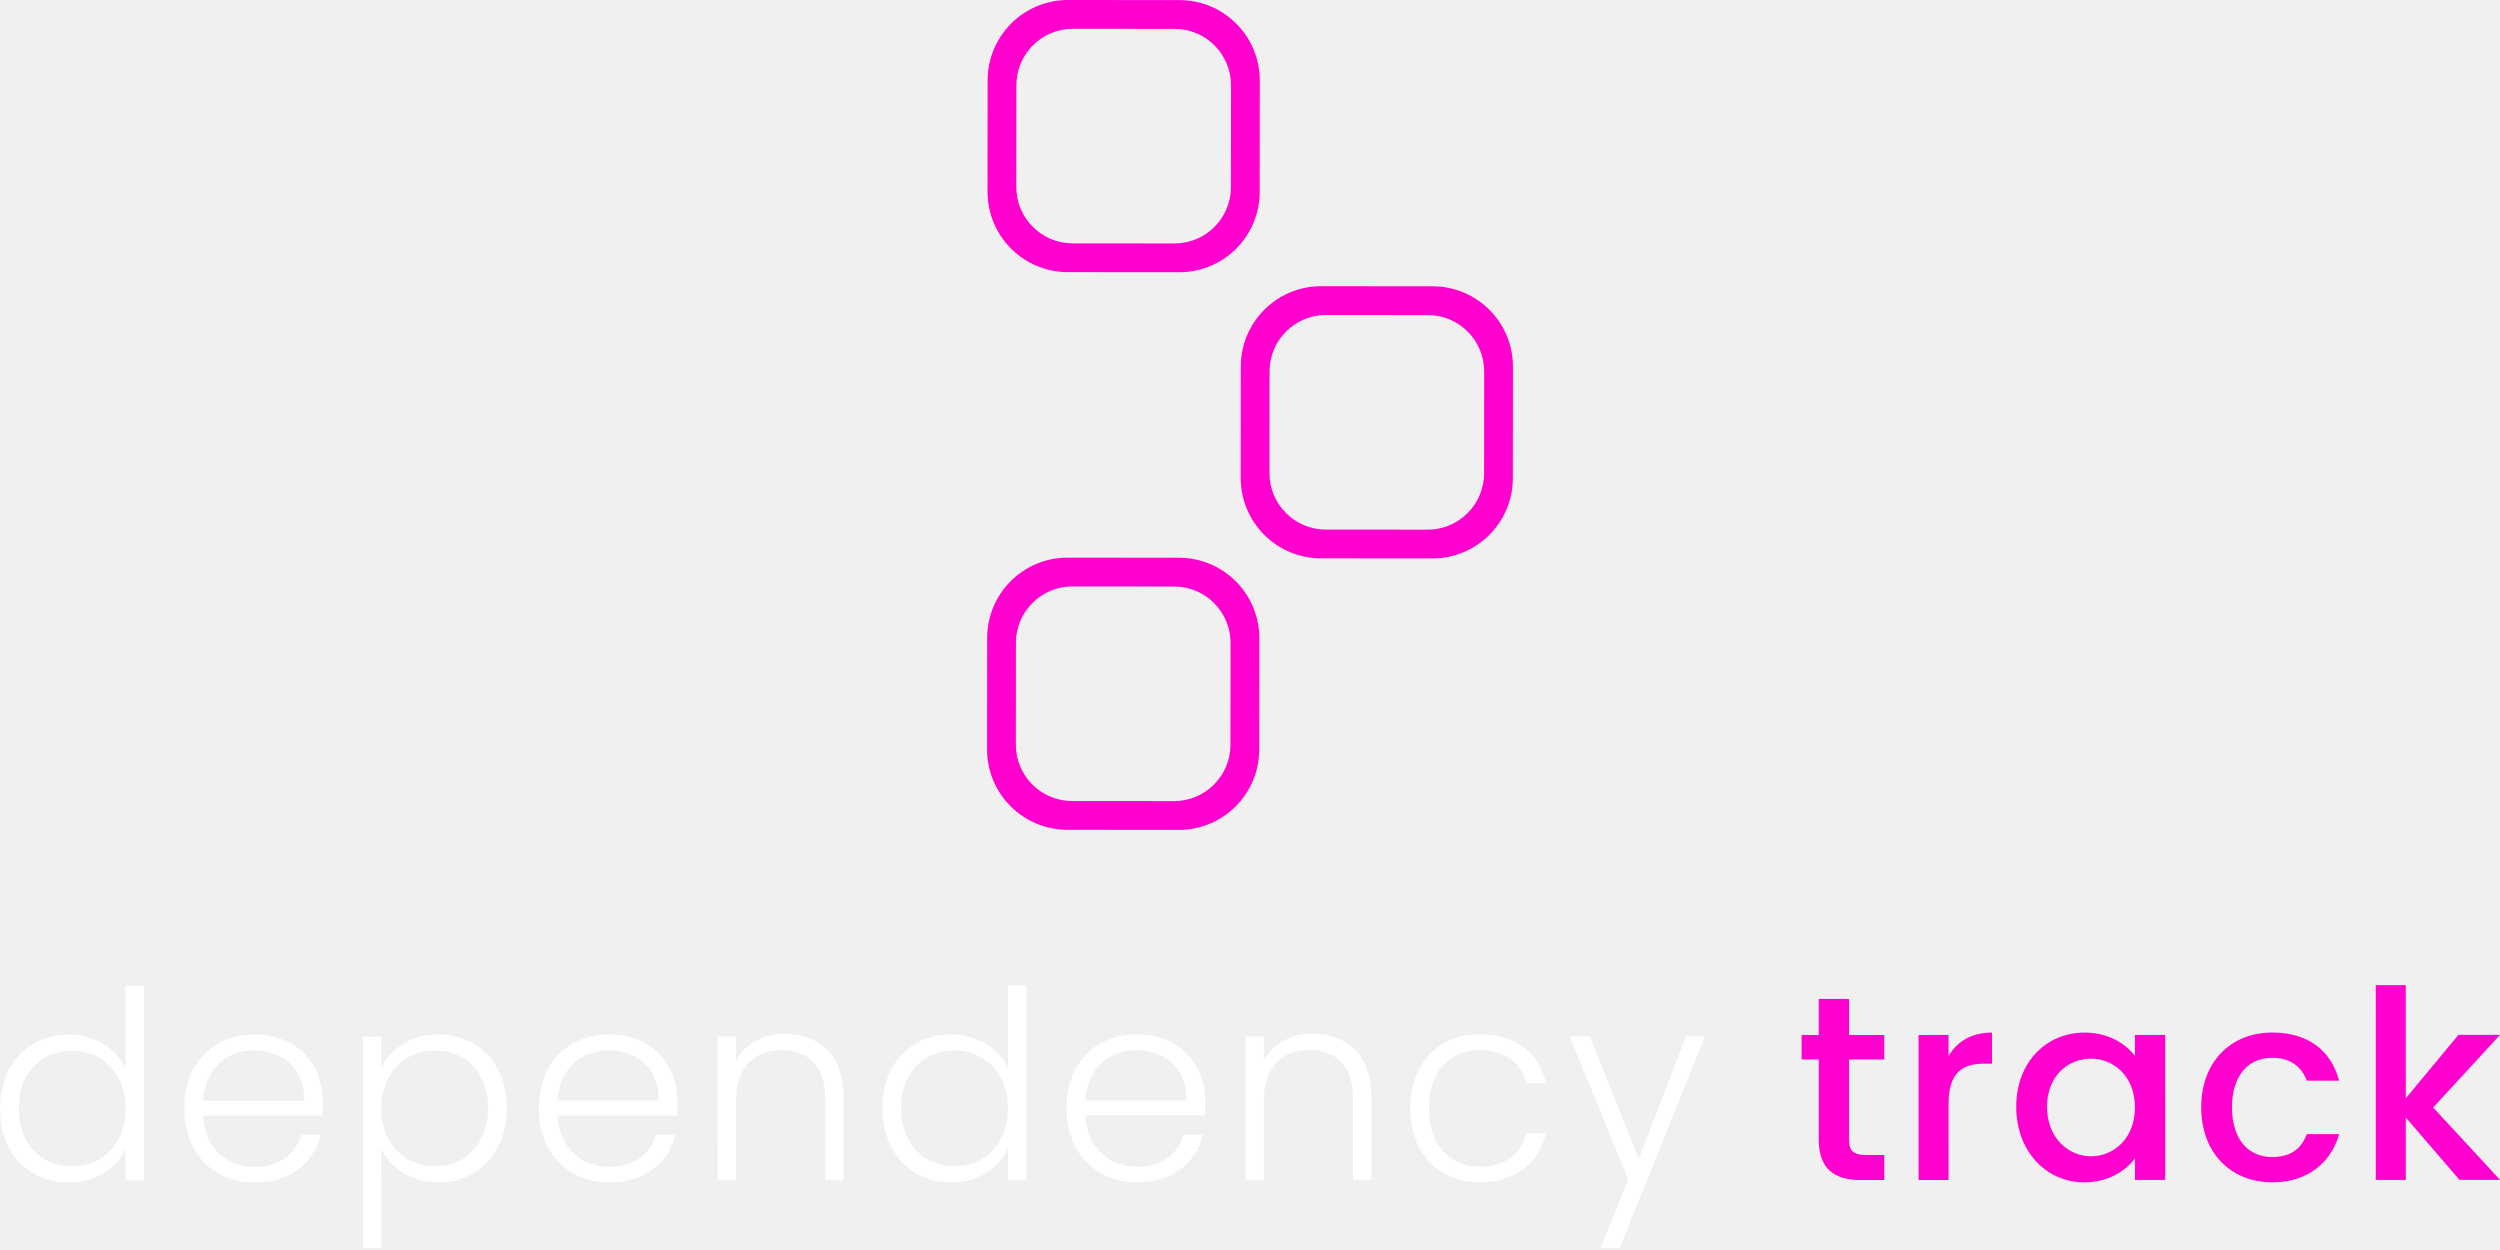
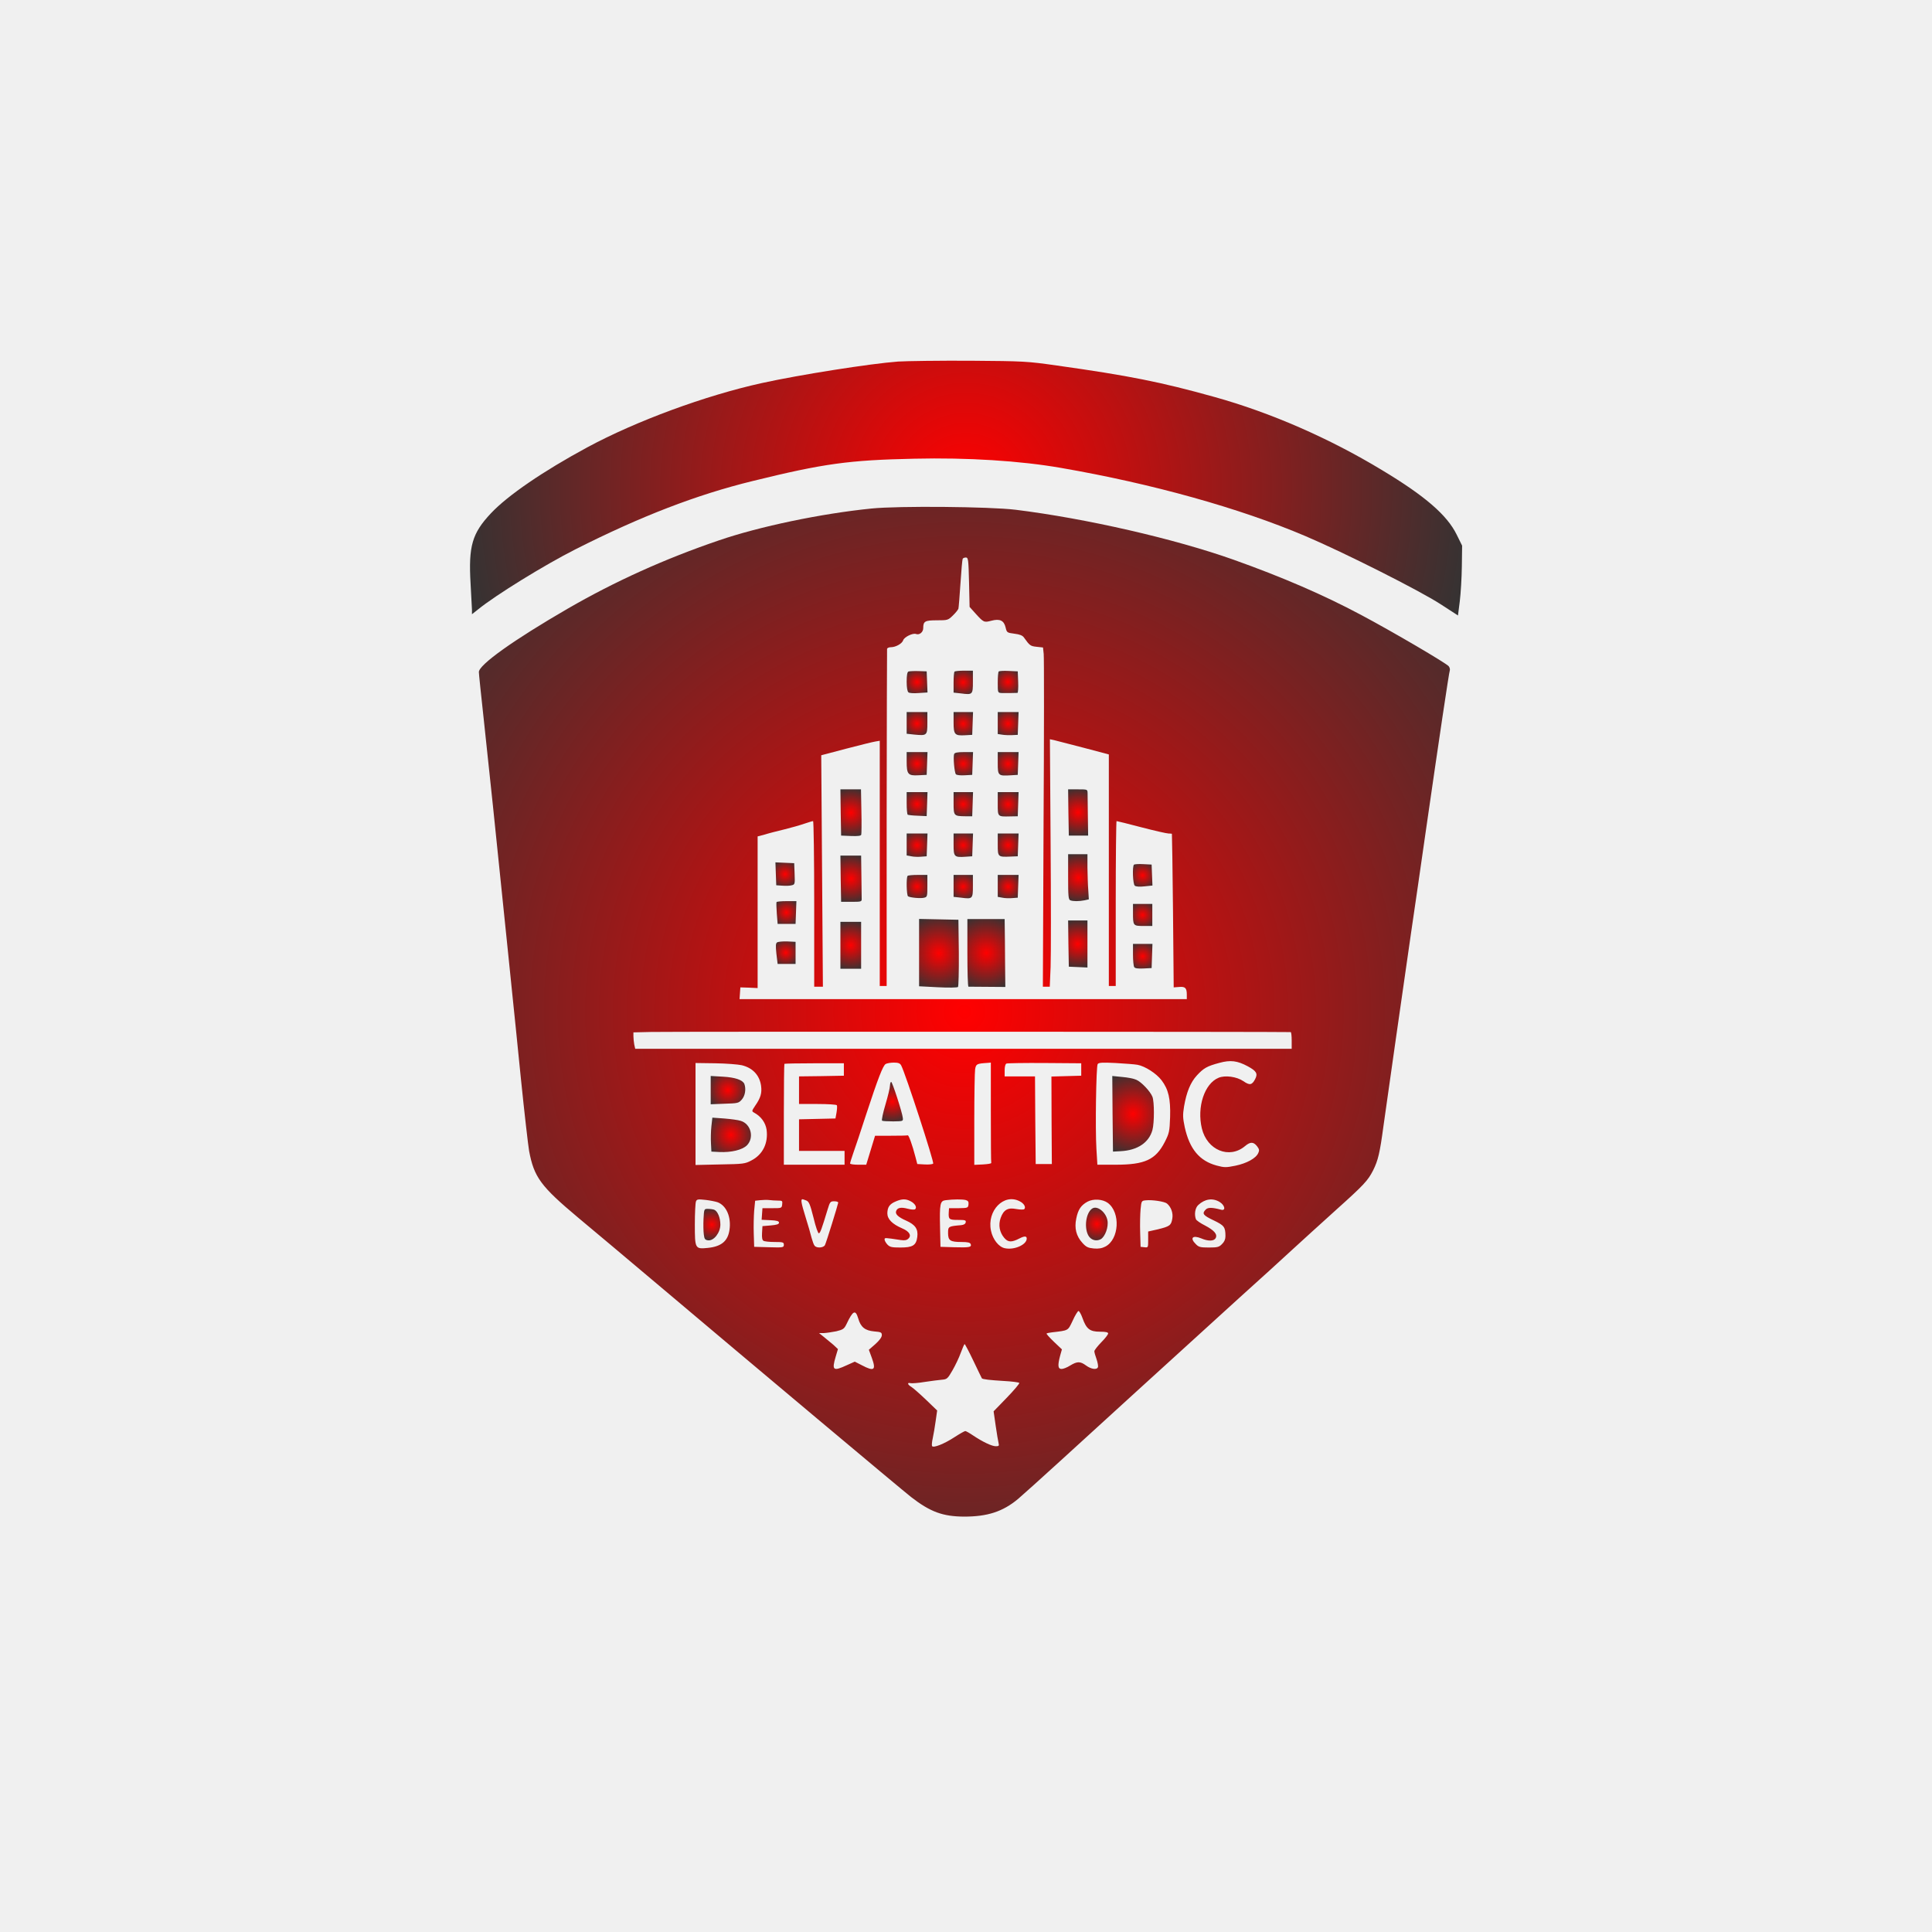
- <svg xmlns="http://www.w3.org/2000/svg" width="100%" height="100%" viewBox="0 0 2800 1399" version="1.1" xml:space="preserve" style="fill-rule:evenodd;clip-rule:evenodd;stroke-linejoin:round;stroke-miterlimit:2;">
-   <g transform="matrix(1.54879,0.0013088,-0.0013088,1.54879,-766.862,-1085.77)">
-     <g transform="matrix(9.57427,0,0,9.57427,1385.97,761.504)">
-       <path d="M0,7.701C0,10.047 -1.909,11.955 -4.254,11.955L-11.955,11.955C-14.3,11.955 -16.209,10.047 -16.209,7.701L-16.209,0.001C-16.209,-2.345 -14.3,-4.253 -11.955,-4.253L-4.254,-4.253C-1.909,-4.253 0,-2.345 0,0.001L0,7.701ZM-3.895,-6.427L-12.314,-6.427C-15.665,-6.427 -18.382,-3.71 -18.382,-0.359L-18.382,8.061C-18.382,11.412 -15.665,14.128 -12.314,14.128L-3.895,14.128C-0.543,14.128 2.173,11.412 2.173,8.061L2.173,-0.359C2.173,-3.71 -0.543,-6.427 -3.895,-6.427" style="fill:rgb(255,0,207);fill-rule:nonzero;" />
-     </g>
-     <g transform="matrix(9.57427,0,0,9.57427,1569.22,968.311)">
-       <path d="M0,7.701C0,10.047 -1.909,11.955 -4.254,11.955L-11.955,11.955C-14.3,11.955 -16.209,10.047 -16.209,7.701L-16.209,0.001C-16.209,-2.345 -14.3,-4.253 -11.955,-4.253L-4.254,-4.253C-1.909,-4.253 0,-2.345 0,0.001L0,7.701ZM-3.895,-6.427L-12.314,-6.427C-15.665,-6.427 -18.382,-3.71 -18.382,-0.359L-18.382,8.061C-18.382,11.412 -15.665,14.128 -12.314,14.128L-3.895,14.128C-0.543,14.128 2.173,11.412 2.173,8.061L2.173,-0.359C2.173,-3.71 -0.543,-6.427 -3.895,-6.427" style="fill:rgb(255,0,207);fill-rule:nonzero;" />
-     </g>
-     <g transform="matrix(9.57427,0,0,9.57427,1385.97,1164.77)">
-       <path d="M0,7.701C0,10.047 -1.909,11.955 -4.254,11.955L-11.955,11.955C-14.3,11.955 -16.209,10.047 -16.209,7.701L-16.209,0.001C-16.209,-2.345 -14.3,-4.253 -11.955,-4.253L-4.254,-4.253C-1.909,-4.253 0,-2.345 0,0.001L0,7.701ZM-3.895,-6.427L-12.314,-6.427C-15.665,-6.427 -18.382,-3.71 -18.382,-0.359L-18.382,8.061C-18.382,11.412 -15.665,14.128 -12.314,14.128L-3.895,14.128C-0.543,14.128 2.173,11.412 2.173,8.061L2.173,-0.359C2.173,-3.71 -0.543,-6.427 -3.895,-6.427" style="fill:rgb(255,0,207);fill-rule:nonzero;" />
-     </g>
-   </g>
-   <g transform="matrix(11.549,-0.00249688,0.00249688,11.549,-9681.98,-4276.61)">
-     <g transform="matrix(25.5281,0,0,25.5281,837.016,484.958)">
-       <path d="M0.048,-0.274C0.048,-0.103 0.159,0.008 0.309,0.008C0.417,0.008 0.493,-0.05 0.525,-0.122L0.525,-0L0.595,-0L0.595,-0.74L0.525,-0.74L0.525,-0.428C0.49,-0.5 0.408,-0.554 0.31,-0.554C0.159,-0.554 0.048,-0.445 0.048,-0.274ZM0.525,-0.273C0.525,-0.137 0.434,-0.053 0.322,-0.053C0.207,-0.053 0.119,-0.136 0.119,-0.274C0.119,-0.413 0.207,-0.493 0.322,-0.493C0.434,-0.493 0.525,-0.409 0.525,-0.273Z" style="fill:white;fill-rule:nonzero;" />
-     </g>
-     <g transform="matrix(25.5281,0,0,25.5281,854.885,484.958)">
-       <path d="M0.313,-0.494C0.414,-0.494 0.506,-0.43 0.503,-0.303L0.119,-0.303C0.127,-0.43 0.214,-0.494 0.313,-0.494ZM0.566,-0.173L0.492,-0.173C0.472,-0.1 0.409,-0.051 0.316,-0.051C0.214,-0.051 0.125,-0.118 0.119,-0.246L0.572,-0.246C0.574,-0.265 0.574,-0.279 0.574,-0.301C0.574,-0.44 0.476,-0.554 0.316,-0.554C0.159,-0.554 0.048,-0.447 0.048,-0.273C0.048,-0.1 0.161,0.008 0.316,0.008C0.453,0.008 0.541,-0.07 0.566,-0.173Z" style="fill:white;fill-rule:nonzero;" />
-     </g>
-     <g transform="matrix(25.5281,0,0,25.5281,871.402,484.958)">
-       <path d="M0.149,-0.426L0.149,-0.546L0.08,-0.546L0.08,0.258L0.149,0.258L0.149,-0.12C0.181,-0.052 0.257,0.008 0.366,0.008C0.515,0.008 0.626,-0.103 0.626,-0.274C0.626,-0.445 0.515,-0.554 0.366,-0.554C0.257,-0.554 0.181,-0.495 0.149,-0.426ZM0.555,-0.274C0.555,-0.136 0.467,-0.053 0.352,-0.053C0.241,-0.053 0.149,-0.137 0.149,-0.273C0.149,-0.409 0.241,-0.493 0.352,-0.493C0.467,-0.493 0.555,-0.413 0.555,-0.274Z" style="fill:white;fill-rule:nonzero;" />
-     </g>
-     <g transform="matrix(25.5281,0,0,25.5281,889.272,484.958)">
-       <path d="M0.313,-0.494C0.414,-0.494 0.506,-0.43 0.503,-0.303L0.119,-0.303C0.127,-0.43 0.214,-0.494 0.313,-0.494ZM0.566,-0.173L0.492,-0.173C0.472,-0.1 0.409,-0.051 0.316,-0.051C0.214,-0.051 0.125,-0.118 0.119,-0.246L0.572,-0.246C0.574,-0.265 0.574,-0.279 0.574,-0.301C0.574,-0.44 0.476,-0.554 0.316,-0.554C0.159,-0.554 0.048,-0.447 0.048,-0.273C0.048,-0.1 0.161,0.008 0.316,0.008C0.453,0.008 0.541,-0.07 0.566,-0.173Z" style="fill:white;fill-rule:nonzero;" />
-     </g>
-     <g transform="matrix(25.5281,0,0,25.5281,905.788,484.958)">
-       <path d="M0.489,-0L0.558,-0L0.558,-0.32C0.558,-0.48 0.46,-0.556 0.336,-0.556C0.255,-0.556 0.185,-0.521 0.15,-0.453L0.15,-0.546L0.08,-0.546L0.08,-0L0.15,-0L0.15,-0.298C0.15,-0.431 0.221,-0.495 0.323,-0.495C0.423,-0.495 0.489,-0.433 0.489,-0.312L0.489,-0Z" style="fill:white;fill-rule:nonzero;" />
-     </g>
-     <g transform="matrix(25.5281,0,0,25.5281,922.586,484.958)">
-       <path d="M0.048,-0.274C0.048,-0.103 0.159,0.008 0.309,0.008C0.417,0.008 0.493,-0.05 0.525,-0.122L0.525,-0L0.595,-0L0.595,-0.74L0.525,-0.74L0.525,-0.428C0.49,-0.5 0.408,-0.554 0.31,-0.554C0.159,-0.554 0.048,-0.445 0.048,-0.274ZM0.525,-0.273C0.525,-0.137 0.434,-0.053 0.322,-0.053C0.207,-0.053 0.119,-0.136 0.119,-0.274C0.119,-0.413 0.207,-0.493 0.322,-0.493C0.434,-0.493 0.525,-0.409 0.525,-0.273Z" style="fill:white;fill-rule:nonzero;" />
-     </g>
-     <g transform="matrix(25.5281,0,0,25.5281,940.455,484.958)">
-       <path d="M0.313,-0.494C0.414,-0.494 0.506,-0.43 0.503,-0.303L0.119,-0.303C0.127,-0.43 0.214,-0.494 0.313,-0.494ZM0.566,-0.173L0.492,-0.173C0.472,-0.1 0.409,-0.051 0.316,-0.051C0.214,-0.051 0.125,-0.118 0.119,-0.246L0.572,-0.246C0.574,-0.265 0.574,-0.279 0.574,-0.301C0.574,-0.44 0.476,-0.554 0.316,-0.554C0.159,-0.554 0.048,-0.447 0.048,-0.273C0.048,-0.1 0.161,0.008 0.316,0.008C0.453,0.008 0.541,-0.07 0.566,-0.173Z" style="fill:white;fill-rule:nonzero;" />
-     </g>
-     <g transform="matrix(25.5281,0,0,25.5281,956.972,484.958)">
-       <path d="M0.489,-0L0.558,-0L0.558,-0.32C0.558,-0.48 0.46,-0.556 0.336,-0.556C0.255,-0.556 0.185,-0.521 0.15,-0.453L0.15,-0.546L0.08,-0.546L0.08,-0L0.15,-0L0.15,-0.298C0.15,-0.431 0.221,-0.495 0.323,-0.495C0.423,-0.495 0.489,-0.433 0.489,-0.312L0.489,-0Z" style="fill:white;fill-rule:nonzero;" />
-     </g>
-     <g transform="matrix(25.5281,0,0,25.5281,973.77,484.958)">
-       <path d="M0.048,-0.273C0.048,-0.1 0.159,0.008 0.313,0.008C0.45,0.008 0.539,-0.069 0.564,-0.178L0.489,-0.178C0.47,-0.098 0.405,-0.051 0.313,-0.051C0.206,-0.051 0.119,-0.125 0.119,-0.273C0.119,-0.421 0.206,-0.494 0.313,-0.494C0.405,-0.494 0.471,-0.446 0.489,-0.368L0.564,-0.368C0.539,-0.481 0.45,-0.554 0.313,-0.554C0.159,-0.554 0.048,-0.446 0.048,-0.273Z" style="fill:white;fill-rule:nonzero;" />
-     </g>
-     <g transform="matrix(25.5281,0,0,25.5281,990.057,484.958)">
-       <path d="M0.278,-0.08L0.092,-0.546L0.015,-0.546L0.239,-0.003L0.133,0.257L0.206,0.257L0.53,-0.546L0.458,-0.546L0.278,-0.08Z" style="fill:white;fill-rule:nonzero;" />
-     </g>
-     <g transform="matrix(25.5281,0,0,25.5281,1012.24,484.958)">
-       <path d="M0.093,-0.153C0.093,-0.041 0.154,-0 0.252,-0L0.342,-0L0.342,-0.095L0.272,-0.095C0.224,-0.095 0.208,-0.112 0.208,-0.153L0.208,-0.458L0.342,-0.458L0.342,-0.551L0.208,-0.551L0.208,-0.688L0.093,-0.688L0.093,-0.551L0.028,-0.551L0.028,-0.458L0.093,-0.458L0.093,-0.153Z" style="fill:rgb(255,0,207);fill-rule:nonzero;" />
-     </g>
-     <g transform="matrix(25.5281,0,0,25.5281,1022.38,484.958)">
-       <path d="M0.189,-0.29C0.189,-0.407 0.241,-0.442 0.325,-0.442L0.354,-0.442L0.354,-0.56C0.276,-0.56 0.221,-0.526 0.189,-0.471L0.189,-0.551L0.075,-0.551L0.075,-0L0.189,-0L0.189,-0.29Z" style="fill:rgb(255,0,207);fill-rule:nonzero;" />
-     </g>
-     <g transform="matrix(25.5281,0,0,25.5281,1032.82,484.958)">
-       <path d="M0.037,-0.278C0.037,-0.108 0.152,0.009 0.295,0.009C0.387,0.009 0.453,-0.035 0.488,-0.082L0.488,-0L0.603,-0L0.603,-0.551L0.488,-0.551L0.488,-0.471C0.454,-0.516 0.39,-0.56 0.297,-0.56C0.152,-0.56 0.037,-0.448 0.037,-0.278ZM0.488,-0.276C0.488,-0.157 0.407,-0.09 0.321,-0.09C0.236,-0.09 0.154,-0.159 0.154,-0.278C0.154,-0.397 0.236,-0.461 0.321,-0.461C0.407,-0.461 0.488,-0.394 0.488,-0.276Z" style="fill:rgb(255,0,207);fill-rule:nonzero;" />
-     </g>
-     <g transform="matrix(25.5281,0,0,25.5281,1050.76,484.958)">
-       <path d="M0.037,-0.276C0.037,-0.103 0.149,0.009 0.307,0.009C0.442,0.009 0.53,-0.066 0.561,-0.174L0.438,-0.174C0.417,-0.117 0.375,-0.087 0.307,-0.087C0.215,-0.087 0.154,-0.155 0.154,-0.276C0.154,-0.396 0.215,-0.464 0.307,-0.464C0.375,-0.464 0.419,-0.43 0.438,-0.377L0.561,-0.377C0.53,-0.493 0.442,-0.56 0.307,-0.56C0.149,-0.56 0.037,-0.448 0.037,-0.276Z" style="fill:rgb(255,0,207);fill-rule:nonzero;" />
-     </g>
-     <g transform="matrix(25.5281,0,0,25.5281,1066.72,484.958)">
-       <path d="M0.075,-0L0.189,-0L0.189,-0.237L0.393,-0L0.547,-0L0.293,-0.275L0.547,-0.551L0.389,-0.551L0.189,-0.31L0.189,-0.74L0.075,-0.74L0.075,-0Z" style="fill:rgb(255,0,207);fill-rule:nonzero;" />
+ <svg xmlns="http://www.w3.org/2000/svg" xmlns:xlink="http://www.w3.org/1999/xlink" version="1.1" viewBox="0 0 1e3 1e3" width="1000" height="1000">
+   <defs>
+     <radialGradient cx="0" cy="0" r="1" id="Gradient" gradientUnits="userSpaceOnUse">
+       <stop offset="0" stop-color="red" />
+       <stop offset="1" stop-color="#333" />
+     </radialGradient>
+     <radialGradient id="Obj_Gradient" xlink:href="#Gradient" gradientTransform="translate(500.0347 252.6315) scale(265.0867)" />
+     <radialGradient id="Obj_Gradient_2" xlink:href="#Gradient" gradientTransform="translate(499.1676 523.6718) scale(362.5575)" />
+     <radialGradient id="Obj_Gradient_3" xlink:href="#Gradient" gradientTransform="translate(474.6814 353.0716) scale(7.874021)" />
+     <radialGradient id="Obj_Gradient_4" xlink:href="#Gradient" gradientTransform="translate(498.5744 353.1908) scale(7.850161)" />
+     <radialGradient id="Obj_Gradient_5" xlink:href="#Gradient" gradientTransform="translate(521.7401 352.9829) scale(7.831002)" />
+     <radialGradient id="Obj_Gradient_6" xlink:href="#Gradient" gradientTransform="translate(474.6457 374.5147) scale(8.004163)" />
+     <radialGradient id="Obj_Gradient_7" xlink:href="#Gradient" gradientTransform="translate(498.6101 374.5949) scale(7.854098)" />
+     <radialGradient id="Obj_Gradient_8" xlink:href="#Gradient" gradientTransform="translate(521.8246 374.5453) scale(8.050859)" />
+     <radialGradient id="Obj_Gradient_9" xlink:href="#Gradient" gradientTransform="translate(474.6814 395.3066) scale(8.085704)" />
+     <radialGradient id="Obj_Gradient_10" xlink:href="#Gradient" gradientTransform="translate(498.6497 395.3041) scale(7.824749)" />
+     <radialGradient id="Obj_Gradient_11" xlink:href="#Gradient" gradientTransform="translate(521.8246 395.3501) scale(8.118195)" />
+     <radialGradient id="Obj_Gradient_12" xlink:href="#Gradient" gradientTransform="translate(440.4701 420.6605) scale(13.27126)" />
+     <radialGradient id="Obj_Gradient_13" xlink:href="#Gradient" gradientTransform="translate(558.0391 420.5322) scale(13.03702)" />
+     <radialGradient id="Obj_Gradient_14" xlink:href="#Gradient" gradientTransform="translate(474.6814 416.2108) scale(8.228066)" />
+     <radialGradient id="Obj_Gradient_15" xlink:href="#Gradient" gradientTransform="translate(498.6101 416.2465) scale(8.026312)" />
+     <radialGradient id="Obj_Gradient_16" xlink:href="#Gradient" gradientTransform="translate(521.8244 416.3026) scale(8.297726)" />
+     <radialGradient id="Obj_Gradient_17" xlink:href="#Gradient" gradientTransform="translate(474.6814 437.4609) scale(8.094044)" />
+     <radialGradient id="Obj_Gradient_18" xlink:href="#Gradient" gradientTransform="translate(498.6101 437.4904) scale(7.883242)" />
+     <radialGradient id="Obj_Gradient_19" xlink:href="#Gradient" gradientTransform="translate(521.8246 437.4347) scale(8.074525)" />
+     <radialGradient id="Obj_Gradient_20" xlink:href="#Gradient" gradientTransform="translate(558.2176 454.2824) scale(13.27215)" />
+     <radialGradient id="Obj_Gradient_21" xlink:href="#Gradient" gradientTransform="translate(440.5068 454.8182) scale(13.16972)" />
+     <radialGradient id="Obj_Gradient_22" xlink:href="#Gradient" gradientTransform="translate(406.3674 452.4253) scale(7.870303)" />
+     <radialGradient id="Obj_Gradient_23" xlink:href="#Gradient" gradientTransform="translate(591.4487 453.0772) scale(7.732047)" />
+     <radialGradient id="Obj_Gradient_24" xlink:href="#Gradient" gradientTransform="translate(474.6492 458.8478) scale(8.036711)" />
+     <radialGradient id="Obj_Gradient_25" xlink:href="#Gradient" gradientTransform="translate(498.5744 458.9057) scale(7.850161)" />
+     <radialGradient id="Obj_Gradient_26" xlink:href="#Gradient" gradientTransform="translate(521.8246 458.8896) scale(8.094044)" />
+     <radialGradient id="Obj_Gradient_27" xlink:href="#Gradient" gradientTransform="translate(407.0367 472.3183) scale(7.845961)" />
+     <radialGradient id="Obj_Gradient_28" xlink:href="#Gradient" gradientTransform="translate(591.4321 473.5683) scale(7.593007)" />
+     <radialGradient id="Obj_Gradient_29" xlink:href="#Gradient" gradientTransform="translate(486.0098 493.4065) scale(20.53289)" />
+     <radialGradient id="Obj_Gradient_30" xlink:href="#Gradient" gradientTransform="translate(510.5388 493.2827) scale(20.13009)" />
+     <radialGradient id="Obj_Gradient_31" xlink:href="#Gradient" gradientTransform="translate(557.8605 488.6041) scale(13.16509)" />
+     <radialGradient id="Obj_Gradient_32" xlink:href="#Gradient" gradientTransform="translate(440.3598 489.2826) scale(13.27215)" />
+     <radialGradient id="Obj_Gradient_33" xlink:href="#Gradient" gradientTransform="translate(406.6913 493.0973) scale(7.742586)" />
+     <radialGradient id="Obj_Gradient_34" xlink:href="#Gradient" gradientTransform="translate(591.4678 494.9467) scale(8.126613)" />
+     <radialGradient id="Obj_Gradient_35" xlink:href="#Gradient" gradientTransform="translate(376.8039 564.2474) scale(11.55889)" />
+     <radialGradient id="Obj_Gradient_36" xlink:href="#Gradient" gradientTransform="translate(378.3135 587.4092) scale(13.68283)" />
+     <radialGradient id="Obj_Gradient_37" xlink:href="#Gradient" gradientTransform="translate(461.919 570.2117) scale(11.5685)" />
+     <radialGradient id="Obj_Gradient_38" xlink:href="#Gradient" gradientTransform="translate(586.4857 576.4975) scale(22.33816)" />
+     <radialGradient id="Obj_Gradient_39" xlink:href="#Gradient" gradientTransform="translate(368.4651 633.8652) scale(9.262)" />
+     <radialGradient id="Obj_Gradient_40" xlink:href="#Gradient" gradientTransform="translate(567.7231 633.5511) scale(10.1519)" />
+   </defs>
+   <g id="Canvas_1" fill-opacity="1" fill="none" stroke-opacity="1" stroke="none" stroke-dasharray="none">
+     <g id="Canvas_1_Layer_1">
+       <g id="Group_2">
+         <g id="Graphic_42">
+           <path d="M 464.86 187.138 C 450.503 188.209 414.145 193.924 394.288 198.281 C 365.145 204.71 329.359 217.852 303.93 231.567 C 281.216 243.853 262.787 256.424 254.073 265.71 C 244.359 276.067 242.43 282.639 243.573 302.139 C 243.93 308.21 244.216 314.282 244.287 315.567 L 244.287 317.924 L 247.359 315.496 C 256.573 307.996 281.859 292.424 297.788 284.353 C 332.002 267.067 360.645 256.067 389.502 248.995 C 426.36 239.924 439.431 238.138 473.217 237.424 C 500.717 236.781 528.075 238.495 549.289 242.21 C 596.361 250.353 641.647 262.996 675.718 277.496 C 695.718 285.996 734.862 305.71 745.719 312.782 L 754.647 318.567 L 755.576 311.282 C 756.076 307.21 756.576 299.067 756.647 293.21 L 756.79 282.424 L 754.005 276.781 C 749.005 266.567 737.576 256.71 715.361 243.353 C 688.004 226.781 657.504 213.495 628.432 205.424 C 600.789 197.709 584.218 194.424 547.146 189.209 C 531.503 186.995 530.289 186.924 502.146 186.709 C 486.217 186.638 469.431 186.852 464.86 187.138 Z" fill="url(#Obj_Gradient)" />
+         </g>
+         <g id="Graphic_41">
+           <path d="M 451.074 263.21 C 424.86 265.853 393.145 272.496 372.074 279.71 C 344.002 289.281 318.288 300.924 293.93 314.996 C 265.93 331.21 247.859 344.067 247.859 347.853 C 247.859 348.782 249.001 359.639 250.359 372.068 C 252.716 393.782 256.644 430.997 262.859 491.997 C 263.644 499.711 264.787 510.711 265.359 516.426 C 265.93 522.14 267.93 541.069 269.644 558.569 C 271.43 576.069 273.359 592.783 273.859 595.712 C 276.43 609.355 279.859 613.998 299.288 630.284 C 307.359 636.998 324.43 651.355 337.216 662.141 C 391.288 707.784 466.288 770.713 471.574 774.856 C 481.503 782.57 488.003 784.927 499.003 784.999 C 511.146 784.999 519.003 782.427 526.86 775.927 C 529.217 773.927 539.217 764.927 549.003 755.999 C 558.861 746.999 575.361 731.927 585.718 722.498 C 596.075 713.07 608.646 701.641 613.575 697.141 C 618.504 692.641 631.075 681.212 641.432 671.784 C 651.861 662.427 664.218 651.141 668.933 646.784 C 673.647 642.426 683.861 633.212 691.576 626.212 C 706.147 613.14 708.004 611.069 710.719 605.783 C 713.29 600.64 714.219 596.712 716.076 582.855 C 718.361 566.64 726.076 512.354 730.361 482.854 C 732.147 470.854 735.504 447.568 737.862 431.068 C 744.862 382.496 750.005 347.925 750.433 346.925 C 750.576 346.425 750.362 345.496 749.862 344.853 C 748.647 343.282 720.504 326.782 704.361 318.21 C 684.933 307.853 663.575 298.639 638.504 289.71 C 607.932 278.853 562.075 268.353 525.717 263.853 C 512.217 262.21 465.074 261.781 451.074 263.21 Z M 501.574 301.353 L 501.86 314.139 L 505.003 317.639 C 509.146 322.21 509.36 322.282 513.146 321.282 C 517.503 320.139 519.646 321.139 520.503 324.782 C 521.146 327.425 521.217 327.496 525.003 327.996 C 527.789 328.353 529.217 328.853 530.003 329.996 C 533.003 334.21 533.36 334.425 536.575 334.782 L 539.86 335.139 L 540.217 338.496 C 540.432 340.282 540.432 379.782 540.146 426.211 L 539.789 510.711 L 541.575 510.711 L 543.36 510.711 L 543.789 500.497 C 544.003 494.926 544.003 466.14 543.789 436.497 L 543.432 382.639 L 545.503 383.068 C 546.575 383.353 553.432 385.139 560.718 386.996 L 573.932 390.496 L 573.932 450.425 L 573.932 510.354 L 575.718 510.354 L 577.503 510.354 L 577.503 467.64 C 577.503 444.211 577.718 424.997 577.932 424.997 C 578.218 424.997 584.004 426.425 590.789 428.211 C 597.646 429.997 603.932 431.425 604.861 431.425 C 605.718 431.425 606.504 431.497 606.575 431.568 C 606.646 431.711 606.932 449.64 607.146 471.425 L 607.504 511.068 L 610.289 510.854 C 613.432 510.568 614.289 511.354 614.289 514.783 L 614.289 517.14 L 498.503 517.14 L 382.788 517.14 L 383.002 514.068 L 383.217 511.068 L 387.717 511.211 L 392.145 511.426 L 392.145 472.211 L 392.145 432.925 L 395.931 431.925 C 397.931 431.282 402.502 430.139 406.002 429.282 C 409.431 428.425 414.074 427.139 416.288 426.354 C 418.431 425.639 420.502 424.997 420.86 424.997 C 421.145 424.997 421.431 444.282 421.431 467.854 L 421.431 510.711 L 423.717 510.711 L 425.931 510.711 L 425.503 450.854 L 425.074 390.925 L 438.074 387.496 C 445.217 385.639 452.074 383.925 453.217 383.782 L 455.36 383.425 L 455.36 446.925 L 455.36 510.354 L 457.146 510.354 L 458.931 510.354 L 458.931 423.568 C 459.003 375.853 459.074 336.353 459.146 335.853 C 459.217 335.425 460.074 334.996 461.074 334.996 C 463.646 334.996 466.931 333.139 467.503 331.353 C 468.074 329.71 472.431 327.567 474.074 328.139 C 475.86 328.853 477.86 327.21 477.86 325.139 C 477.86 321.567 478.717 321.067 484.932 321.067 C 490.503 321.067 490.717 320.996 493.146 318.639 C 494.574 317.282 495.86 315.639 496.074 315.067 C 496.217 314.424 496.717 308.496 497.146 301.853 C 497.574 295.281 498.074 289.567 498.289 289.21 C 498.503 288.853 499.217 288.567 499.932 288.567 C 501.146 288.567 501.289 289.567 501.574 301.353 Z M 668.075 534.212 C 668.361 534.283 668.575 536.212 668.575 538.569 L 668.575 542.854 L 498.646 542.854 L 328.788 542.854 L 328.288 540.64 C 328.073 539.426 327.859 537.497 327.859 536.354 L 327.859 534.354 L 337.002 534.14 C 345.216 533.926 666.79 533.997 668.075 534.212 Z M 645.861 551.926 C 650.361 554.355 651.147 555.712 649.647 558.569 C 648.004 561.712 646.79 561.855 643.504 559.569 C 640.147 557.283 634.147 556.426 630.718 557.855 C 623.432 560.855 619.432 572.997 622.075 584.069 C 624.789 595.355 636.289 600.069 644.432 593.212 C 647.147 590.926 648.79 590.926 650.647 593.283 C 651.79 594.783 651.933 595.426 651.29 596.783 C 650.075 599.569 645.29 602.14 639.504 603.355 C 634.575 604.355 633.718 604.355 629.718 603.283 C 620.789 600.855 615.718 594.712 613.218 583.426 C 612.218 578.64 612.146 577.14 612.861 572.712 C 614.147 565.212 616.218 560.212 619.504 556.64 C 623.004 552.854 624.718 551.854 631.147 550.14 C 636.861 548.569 640.432 548.997 645.861 551.926 Z M 383.931 551.354 C 389.574 552.712 393.145 556.497 393.931 561.997 C 394.431 565.783 393.717 568.283 390.86 572.355 C 389.074 575.069 389.002 575.14 390.36 575.926 C 393.931 577.855 396.217 581.069 396.788 584.712 C 397.717 591.712 394.788 597.64 388.931 600.64 C 385.574 602.426 384.717 602.498 372.716 602.712 L 360.002 602.998 L 360.002 576.569 L 360.002 550.212 L 370.216 550.354 C 375.788 550.426 382.002 550.926 383.931 551.354 Z M 436.788 553.569 L 436.788 556.783 L 425.217 556.997 L 413.574 557.14 L 413.574 564.283 L 413.574 571.426 L 423.145 571.426 C 428.431 571.426 432.931 571.712 433.145 572.069 C 433.36 572.355 433.288 574.069 433.003 575.783 L 432.431 578.926 L 423.003 579.14 L 413.574 579.355 L 413.574 587.497 L 413.574 595.712 L 425.36 595.712 L 437.146 595.712 L 437.146 599.283 L 437.146 602.855 L 421.431 602.855 L 405.717 602.855 L 405.717 576.926 C 405.717 562.64 405.86 550.783 406.002 550.64 C 406.217 550.497 413.145 550.354 421.574 550.354 L 436.788 550.354 Z M 466.431 551.426 C 468.574 555.355 483.646 601.64 483.003 602.283 C 482.646 602.64 480.646 602.855 478.574 602.712 L 474.789 602.498 L 473.86 598.926 C 472.217 592.569 470.36 587.497 469.86 587.64 C 469.503 587.783 465.574 587.855 461.074 587.855 L 452.931 587.855 L 450.646 595.355 L 448.36 602.855 L 444.146 602.855 C 441.86 602.855 440.003 602.569 440.003 602.212 C 440.003 601.783 440.788 599.355 441.717 596.64 C 442.646 593.998 445.646 585.212 448.217 577.14 C 454.503 557.997 457.003 551.569 458.431 550.712 C 459.074 550.354 461.003 549.997 462.646 549.997 C 464.931 549.997 465.86 550.354 466.431 551.426 Z M 512.86 575.712 C 512.86 589.855 512.932 601.64 513.074 601.926 C 513.146 602.283 511.217 602.569 508.789 602.712 L 504.289 602.926 L 504.289 579.497 C 504.289 566.64 504.503 554.855 504.717 553.426 C 505.217 550.712 505.503 550.497 511.289 550.14 L 512.86 549.997 Z M 559.646 553.569 L 559.646 556.783 L 551.932 556.997 L 544.218 557.212 L 544.289 579.855 L 544.432 602.498 L 540.217 602.498 L 536.075 602.498 L 535.86 579.783 L 535.717 557.14 L 527.86 557.14 L 520.003 557.14 L 520.003 553.997 C 520.003 552.14 520.36 550.712 520.932 550.497 C 521.36 550.283 530.289 550.14 540.717 550.212 L 559.646 550.354 Z M 588.789 551.14 C 592.646 551.854 598.504 555.569 601.218 559.14 C 604.789 563.855 605.932 568.712 605.646 578.212 C 605.361 585.712 605.218 586.497 602.861 591.14 C 598.146 600.283 592.575 602.855 577.432 602.855 L 568.003 602.855 L 567.503 594.64 C 566.861 584.283 567.361 552.14 568.146 550.783 C 568.646 549.997 570.432 549.854 577.432 550.212 C 582.218 550.497 587.289 550.854 588.789 551.14 Z M 371.431 622.283 C 376.002 623.998 378.574 629.998 377.574 636.641 C 376.717 642.426 373.359 645.212 366.288 645.926 C 359.788 646.569 359.645 646.355 359.645 633.784 C 359.645 627.998 359.931 622.641 360.216 621.926 C 360.645 620.712 361.216 620.641 365.216 621.069 C 367.645 621.355 370.431 621.926 371.431 622.283 Z M 402.645 621.426 C 404.931 621.426 405.074 621.569 404.86 623.355 C 404.645 625.355 404.574 625.355 399.645 625.355 L 394.645 625.355 L 394.431 628.355 L 394.217 631.355 L 398.717 631.569 C 402.145 631.712 403.217 632.069 403.217 632.855 C 403.217 633.641 402.074 633.998 398.931 634.284 L 394.645 634.641 L 394.431 638.141 C 394.288 640.426 394.502 641.855 395.145 642.212 C 395.645 642.569 398.217 642.855 400.931 642.855 C 405.288 642.855 405.717 642.998 405.717 644.284 C 405.717 645.712 405.36 645.784 398.074 645.569 L 390.36 645.355 L 390.145 638.569 C 390.002 634.855 390.145 629.498 390.36 626.641 L 390.86 621.498 L 393.431 621.212 C 394.86 621.069 397.002 620.998 398.145 621.141 C 399.288 621.283 401.288 621.426 402.645 621.426 Z M 417.288 621.355 C 418.717 621.926 419.288 623.212 421.074 630.284 C 422.217 635.141 423.431 638.498 423.86 638.355 C 424.574 638.141 425.288 636.212 428.36 626.069 C 429.574 622.069 429.788 621.783 431.788 621.783 C 433.003 621.783 433.86 622.069 433.86 622.498 C 433.645 623.855 427.645 643.212 427.003 644.426 C 426.288 645.926 422.645 646.141 421.645 644.784 C 421.217 644.355 420.574 642.498 420.074 640.712 C 419.645 638.926 418.217 633.926 416.86 629.641 C 414.717 622.712 414.36 620.712 415.36 620.712 C 415.502 620.712 416.36 620.998 417.288 621.355 Z M 471.36 621.783 C 473.574 622.926 474.717 624.855 473.717 625.855 C 473.36 626.212 471.717 626.141 469.86 625.641 C 466.36 624.712 464.503 625.069 463.86 626.784 C 463.217 628.355 464.788 629.926 469.003 631.784 C 473.789 633.926 475.289 636.141 474.789 640.212 C 474.217 644.641 472.431 645.712 466.003 645.712 C 461.574 645.712 460.574 645.498 459.288 644.141 C 458.503 643.284 457.86 642.141 457.86 641.569 C 457.86 640.569 457.788 640.569 466.288 641.855 C 468.36 642.141 469.36 641.926 470.217 641.069 C 471.931 639.426 470.646 637.355 466.931 635.784 C 461.788 633.569 459.288 630.998 459.288 627.998 C 459.36 624.784 460.431 623.212 463.646 621.855 C 466.788 620.498 468.86 620.426 471.36 621.783 Z M 499.86 621.141 C 501.146 621.498 501.432 622.069 501.289 623.426 C 501.074 625.212 500.932 625.284 496.146 625.355 L 491.217 625.355 L 491.074 627.498 C 490.86 631.141 491.289 631.426 495.86 631.426 C 499.503 631.426 500.074 631.569 499.86 632.641 C 499.717 633.498 498.86 633.998 497.503 634.141 C 490.86 634.712 490.717 634.784 490.717 638.212 C 490.717 642.141 491.86 642.855 497.717 642.855 C 500.932 642.855 502.074 643.141 502.432 643.926 C 503.003 645.569 501.789 645.784 493.86 645.569 L 486.789 645.355 L 486.574 635.712 C 486.289 622.855 486.574 621.569 489.503 621.212 C 493.432 620.712 498.146 620.712 499.86 621.141 Z M 527.789 621.783 C 530.003 622.855 531.146 624.855 530.146 625.855 C 529.86 626.141 528.003 626.141 526.003 625.784 C 521.646 624.926 519.432 626.212 517.932 630.426 C 516.646 634.069 517.36 637.855 519.789 640.712 C 521.789 643.069 523.575 643.141 527.717 640.998 C 530.217 639.712 531.432 639.712 531.432 641.069 C 531.432 644.284 524.932 647.141 520.075 646.069 C 516.932 645.426 513.86 641.498 512.932 636.998 C 510.717 626.641 519.646 617.498 527.789 621.783 Z M 573.432 622.641 C 580.075 627.641 579.289 641.498 572.146 645.212 C 570.361 646.141 568.575 646.426 566.146 646.212 C 563.218 645.926 562.218 645.498 560.289 643.355 C 557.075 639.855 556.003 635.712 557.075 630.712 C 558.003 626.069 559.503 623.855 562.861 621.998 C 565.932 620.355 570.718 620.641 573.432 622.641 Z M 604.004 622.926 C 606.146 624.712 607.289 627.855 606.789 630.712 C 606.218 634.284 605.432 634.784 599.361 636.284 L 594.289 637.426 L 594.289 641.641 C 594.289 645.784 594.289 645.784 592.361 645.569 L 590.361 645.355 L 590.146 637.855 C 590.004 633.712 590.146 628.355 590.361 625.926 C 590.789 621.569 590.861 621.498 593.075 621.283 C 596.504 620.926 602.789 621.926 604.004 622.926 Z M 631.289 622.141 C 634.075 623.855 634.575 626.855 632.004 626.141 C 627.432 624.926 625.218 624.855 624.075 626.069 C 622.004 628.141 622.718 629.069 628.147 631.641 C 633.647 634.284 634.289 635.069 634.289 639.855 C 634.289 641.426 633.718 642.784 632.504 643.926 C 631.004 645.498 630.147 645.712 625.718 645.712 C 621.289 645.712 620.432 645.498 618.932 643.926 C 615.718 640.784 617.289 639.141 621.789 640.998 C 625.432 642.569 628.361 642.426 629.218 640.855 C 630.289 638.855 628.432 636.784 623.647 634.284 C 621.361 633.141 619.289 631.712 619.004 631.069 C 618.075 628.569 618.575 625.212 620.218 623.712 C 623.575 620.569 627.647 619.926 631.289 622.141 Z M 560.289 682.212 C 562.289 687.855 564.075 689.284 569.289 689.284 C 572.361 689.284 573.575 689.57 573.575 690.212 C 573.575 690.712 572.003 692.784 570.003 694.784 C 568.075 696.784 566.432 698.855 566.432 699.427 C 566.432 699.927 566.932 701.784 567.575 703.498 C 568.146 705.212 568.503 707.07 568.289 707.641 C 567.718 709.141 564.789 708.712 562.146 706.784 C 559.146 704.57 557.575 704.57 553.932 706.784 C 552.36 707.784 550.36 708.57 549.503 708.57 C 547.575 708.57 547.36 706.855 548.718 701.712 L 549.646 698.427 L 545.503 694.498 C 543.218 692.284 541.503 690.427 541.718 690.212 C 541.86 690.07 543.075 689.784 544.36 689.641 C 553.289 688.57 552.646 688.927 555.218 683.569 C 556.432 680.855 557.861 678.569 558.218 678.569 C 558.646 678.569 559.575 680.212 560.289 682.212 Z M 444.217 682.427 C 445.503 686.927 447.717 688.712 452.503 689.141 C 456.003 689.427 456.431 689.641 456.431 691.07 C 456.431 692.141 455.217 693.784 453.074 695.712 L 449.717 698.641 L 451.288 702.927 C 453.574 709.212 452.431 709.998 446.074 706.641 L 442.431 704.784 L 438.288 706.641 C 431.217 709.927 430.431 709.284 432.574 702.141 L 433.717 698.284 L 431.36 696.07 C 430.003 694.927 427.788 693.07 426.431 691.998 L 423.931 689.998 L 426.431 689.998 C 427.788 689.927 430.717 689.498 432.86 689.07 C 436.36 688.212 436.931 687.855 438.146 685.355 C 441.503 678.284 442.788 677.641 444.217 682.427 Z M 503.86 704.427 C 506.146 709.284 508.146 713.284 508.217 713.427 C 508.646 713.927 512.36 714.355 519.503 714.784 C 523.717 714.998 527.36 715.498 527.575 715.784 C 527.789 716.141 524.86 719.57 521.146 723.427 L 514.289 730.498 L 515.36 737.927 C 515.932 741.998 516.646 746.07 516.86 746.927 C 517.217 748.356 517.003 748.57 515.432 748.57 C 513.36 748.57 508.575 746.284 503.574 742.927 C 501.789 741.713 500.003 740.713 499.646 740.713 C 499.217 740.713 496.717 742.141 494.074 743.856 C 488.717 747.356 483.146 749.57 482.431 748.499 C 482.217 748.07 482.36 746.284 482.789 744.427 C 483.217 742.57 483.86 738.57 484.289 735.57 L 485.074 730.07 L 479.289 724.498 C 476.074 721.427 472.646 718.427 471.717 717.855 C 469.646 716.641 469.431 715.427 471.36 715.927 C 472.074 716.07 475.36 715.855 478.646 715.284 C 481.931 714.784 485.932 714.284 487.503 714.141 C 490.146 713.927 490.503 713.641 493.003 709.284 C 494.503 706.712 496.432 702.641 497.289 700.212 C 498.217 697.712 499.074 695.712 499.289 695.712 C 499.503 695.712 501.574 699.641 503.86 704.427 Z" fill="url(#Obj_Gradient_2)" />
+         </g>
+         <g id="Graphic_40">
+           <path d="M 470.217 347.567 C 469.574 347.853 469.289 349.639 469.289 352.853 C 469.289 355.853 469.646 357.925 470.217 358.353 C 470.646 358.782 473.074 358.925 475.574 358.71 L 480.074 358.425 L 479.86 352.925 L 479.646 347.496 L 475.36 347.353 C 473.003 347.282 470.646 347.425 470.217 347.567 Z" fill="url(#Obj_Gradient_3)" />
+         </g>
+         <g id="Graphic_39">
+           <path d="M 494.074 347.639 C 493.789 347.853 493.574 350.425 493.574 353.282 L 493.574 358.496 L 497.503 358.925 C 503.432 359.71 503.574 359.496 503.574 352.853 L 503.574 347.139 L 499.074 347.139 C 496.574 347.139 494.289 347.353 494.074 347.639 Z" fill="url(#Obj_Gradient_4)" />
+         </g>
+         <g id="Graphic_38">
+           <path d="M 516.932 347.567 C 516.646 347.853 516.432 350.425 516.432 353.353 C 516.432 358.568 516.432 358.568 518.432 358.71 C 520.217 358.782 525.289 358.71 526.646 358.639 C 526.932 358.568 527.146 356.068 527.003 352.996 L 526.789 347.496 L 522.146 347.282 C 519.575 347.139 517.217 347.282 516.932 347.567 Z" fill="url(#Obj_Gradient_5)" />
+         </g>
+         <g id="Graphic_37">
+           <path d="M 469.289 374.211 L 469.289 379.782 L 473.146 380.211 C 479.789 380.853 480.003 380.711 480.003 374.211 L 480.003 368.568 L 474.646 368.568 L 469.289 368.568 Z" fill="url(#Obj_Gradient_6)" />
+         </g>
+         <g id="Graphic_36">
+           <path d="M 493.574 373.853 C 493.574 380.211 494.146 380.853 499.432 380.568 L 503.217 380.353 L 503.432 374.425 L 503.646 368.568 L 498.574 368.568 L 493.574 368.568 Z" fill="url(#Obj_Gradient_7)" />
+         </g>
+         <g id="Graphic_35">
+           <path d="M 516.432 374.282 L 516.432 379.925 L 518.789 380.282 C 520.003 380.496 522.36 380.568 523.932 380.496 L 526.789 380.353 L 527.003 374.425 L 527.217 368.568 L 521.789 368.568 L 516.432 368.568 Z" fill="url(#Obj_Gradient_8)" />
+         </g>
+         <g id="Graphic_34">
+           <path d="M 469.289 394.139 C 469.289 400.782 470.003 401.568 475.36 401.282 L 479.646 401.068 L 479.86 395.139 L 480.074 389.282 L 474.646 389.282 L 469.289 389.282 Z" fill="url(#Obj_Gradient_9)" />
+         </g>
+         <g id="Graphic_33">
+           <path d="M 493.86 390.282 C 493.289 391.782 494.003 399.996 494.789 400.782 C 495.217 401.211 497.217 401.425 499.36 401.282 L 503.217 401.068 L 503.432 395.139 L 503.646 389.282 L 498.932 389.282 C 495.574 389.282 494.146 389.568 493.86 390.282 Z" fill="url(#Obj_Gradient_10)" />
+         </g>
+         <g id="Graphic_32">
+           <path d="M 516.432 394.996 C 516.432 401.496 516.646 401.711 523.289 401.282 L 526.789 401.068 L 527.003 395.139 L 527.217 389.282 L 521.789 389.282 L 516.432 389.282 Z" fill="url(#Obj_Gradient_11)" />
+         </g>
+         <g id="Graphic_31">
+           <path d="M 435.145 420.497 L 435.36 432.497 L 440.431 432.711 C 444.146 432.854 445.646 432.639 445.788 431.997 C 445.931 431.497 446.003 425.997 445.86 419.782 L 445.646 408.568 L 440.288 408.568 L 435.003 408.568 Z" fill="url(#Obj_Gradient_12)" />
+         </g>
+         <g id="Graphic_30">
+           <path d="M 553.003 420.497 L 553.218 432.497 L 558.218 432.497 L 563.218 432.497 L 563.075 422.497 C 563.003 416.997 562.932 411.639 562.932 410.496 C 562.861 408.568 562.861 408.568 557.861 408.568 L 552.86 408.568 Z" fill="url(#Obj_Gradient_13)" />
+         </g>
+         <g id="Graphic_29">
+           <path d="M 469.289 415.639 C 469.289 418.782 469.503 421.497 469.86 421.711 C 470.146 421.854 472.503 422.139 475.003 422.211 L 479.646 422.425 L 479.86 416.211 L 480.074 409.996 L 474.646 409.996 L 469.289 409.996 Z" fill="url(#Obj_Gradient_14)" />
+         </g>
+         <g id="Graphic_28">
+           <path d="M 493.574 415.711 C 493.574 422.282 493.717 422.425 499.646 422.497 L 503.217 422.497 L 503.432 416.211 L 503.646 409.996 L 498.574 409.996 L 493.574 409.996 Z" fill="url(#Obj_Gradient_15)" />
+         </g>
+         <g id="Graphic_27">
+           <path d="M 516.432 415.997 C 516.432 422.854 516.289 422.711 522.86 422.568 L 526.789 422.497 L 527.003 416.211 L 527.217 409.996 L 521.789 409.996 L 516.432 409.996 Z" fill="url(#Obj_Gradient_16)" />
+         </g>
+         <g id="Graphic_26">
+           <path d="M 469.289 437.139 L 469.289 442.782 L 471.646 443.211 C 472.931 443.497 475.289 443.568 476.789 443.425 L 479.646 443.211 L 479.86 437.282 L 480.074 431.425 L 474.646 431.425 L 469.289 431.425 Z" fill="url(#Obj_Gradient_17)" />
+         </g>
+         <g id="Graphic_25">
+           <path d="M 493.574 437.139 C 493.574 443.568 493.86 443.854 500.074 443.425 L 503.217 443.211 L 503.432 437.282 L 503.646 431.425 L 498.574 431.425 L 493.574 431.425 Z" fill="url(#Obj_Gradient_18)" />
+         </g>
+         <g id="Graphic_24">
+           <path d="M 516.432 437.139 C 516.432 443.639 516.503 443.639 523.217 443.354 L 526.789 443.211 L 527.003 437.282 L 527.217 431.425 L 521.789 431.425 L 516.432 431.425 Z" fill="url(#Obj_Gradient_19)" />
+         </g>
+         <g id="Graphic_23">
+           <path d="M 552.86 453.854 C 552.86 463.854 553.003 465.64 554.003 465.997 C 555.432 466.568 558.503 466.568 561.361 465.997 L 563.575 465.497 L 563.289 460.783 C 563.075 458.211 562.932 452.925 562.861 449.068 L 562.861 442.139 L 557.861 442.139 L 552.86 442.139 Z" fill="url(#Obj_Gradient_20)" />
+         </g>
+         <g id="Graphic_22">
+           <path d="M 435.145 454.782 L 435.36 466.783 L 440.717 466.783 C 445.788 466.783 446.074 466.711 446.003 465.14 C 446.003 464.283 445.931 458.925 445.86 453.211 L 445.717 442.854 L 440.36 442.854 L 435.003 442.854 Z" fill="url(#Obj_Gradient_21)" />
+         </g>
+         <g id="Graphic_21">
+           <path d="M 401.574 452.282 L 401.788 458.211 L 404.931 458.425 C 406.717 458.568 408.86 458.497 409.788 458.211 C 411.431 457.854 411.502 457.568 411.288 452.282 L 411.074 446.782 L 406.217 446.568 L 401.36 446.354 Z" fill="url(#Obj_Gradient_22)" />
+         </g>
+         <g id="Graphic_20">
+           <path d="M 586.932 447.568 C 586.004 448.497 586.361 457.64 587.361 458.425 C 587.932 458.925 589.861 459.068 592.361 458.782 L 596.504 458.354 L 596.289 452.925 L 596.075 447.497 L 591.789 447.282 C 589.361 447.14 587.218 447.282 586.932 447.568 Z" fill="url(#Obj_Gradient_23)" />
+         </g>
+         <g id="Graphic_19">
+           <path d="M 469.789 453.354 C 469.003 454.068 469.217 463.425 470.003 463.925 C 471.146 464.64 476.574 465.14 478.36 464.64 C 479.931 464.283 480.003 463.925 480.003 458.568 L 480.003 452.854 L 475.146 452.854 C 472.431 452.854 470.003 453.068 469.789 453.354 Z" fill="url(#Obj_Gradient_24)" />
+         </g>
+         <g id="Graphic_18">
+           <path d="M 493.574 458.497 L 493.574 464.211 L 497.503 464.64 C 503.432 465.425 503.574 465.211 503.574 458.568 L 503.574 452.854 L 498.574 452.854 L 493.574 452.854 Z" fill="url(#Obj_Gradient_25)" />
+         </g>
+         <g id="Graphic_17">
+           <path d="M 516.432 458.568 L 516.432 464.211 L 518.789 464.64 C 520.075 464.925 522.432 464.997 523.932 464.854 L 526.789 464.64 L 527.003 458.711 L 527.217 452.854 L 521.789 452.854 L 516.432 452.854 Z" fill="url(#Obj_Gradient_26)" />
+         </g>
+         <g id="Graphic_16">
+           <path d="M 401.931 466.925 C 401.788 467.283 401.86 469.925 402.074 472.854 L 402.502 478.211 L 407.145 478.211 L 411.788 478.211 L 412.002 472.283 L 412.217 466.425 L 407.217 466.425 C 404.502 466.425 402.074 466.64 401.931 466.925 Z" fill="url(#Obj_Gradient_27)" />
+         </g>
+         <g id="Graphic_15">
+           <path d="M 586.432 472.425 C 586.432 479.14 586.504 479.283 591.861 479.283 L 596.432 479.283 L 596.432 473.568 L 596.432 467.854 L 591.432 467.854 L 586.432 467.854 Z" fill="url(#Obj_Gradient_28)" />
+         </g>
+         <g id="Graphic_14">
+           <path d="M 475.717 493.068 L 475.717 510.497 L 485.432 510.997 C 490.86 511.283 495.503 511.211 495.86 510.854 C 496.146 510.568 496.36 502.568 496.289 493.14 L 496.074 476.068 L 485.932 475.854 L 475.717 475.64 Z" fill="url(#Obj_Gradient_29)" />
+         </g>
+         <g id="Graphic_13">
+           <path d="M 500.717 493.211 C 500.717 502.854 500.932 510.711 501.289 510.711 C 501.574 510.711 506.003 510.783 511.075 510.783 L 520.36 510.854 L 520.289 504.926 C 520.289 501.64 520.146 493.711 520.146 487.283 L 520.003 475.711 L 510.36 475.711 L 500.717 475.711 Z" fill="url(#Obj_Gradient_30)" />
+         </g>
+         <g id="Graphic_12">
+           <path d="M 553.003 488.354 L 553.218 500.354 L 558.075 500.568 L 562.861 500.783 L 562.861 488.568 L 562.861 476.425 L 557.861 476.425 L 552.86 476.425 Z" fill="url(#Obj_Gradient_31)" />
+         </g>
+         <g id="Graphic_11">
+           <path d="M 435.003 489.283 L 435.003 501.426 L 440.36 501.426 L 445.717 501.426 L 445.717 489.283 L 445.717 477.14 L 440.36 477.14 L 435.003 477.14 Z" fill="url(#Obj_Gradient_32)" />
+         </g>
+         <g id="Graphic_10">
+           <path d="M 402.217 487.783 C 401.502 488.283 401.431 489.497 401.86 493.64 L 402.502 498.926 L 407.145 498.926 L 411.788 498.926 L 411.788 493.211 L 411.788 487.497 L 407.502 487.283 C 405.145 487.211 402.788 487.425 402.217 487.783 Z" fill="url(#Obj_Gradient_33)" />
+         </g>
+         <g id="Graphic_9">
+           <path d="M 586.432 494.068 C 586.432 497.14 586.718 500.068 587.075 500.568 C 587.432 501.211 588.932 501.426 591.861 501.283 L 596.075 501.068 L 596.289 494.783 L 596.504 488.568 L 591.432 488.568 L 586.432 488.568 Z" fill="url(#Obj_Gradient_34)" />
+         </g>
+         <g id="Graphic_8">
+           <path d="M 367.859 564.283 L 367.859 571.569 L 375.074 571.283 C 381.931 571.069 382.359 570.997 384.002 569.069 C 385.717 567.069 386.217 563.64 385.288 561.069 C 384.431 558.997 380.574 557.64 374.145 557.283 L 367.859 556.926 Z" fill="url(#Obj_Gradient_35)" />
+         </g>
+         <g id="Graphic_7">
+           <path d="M 368.216 582.997 C 367.931 585.497 367.859 589.426 368.002 591.783 L 368.216 596.069 L 372.359 596.283 C 378.502 596.569 384.145 595.212 386.574 592.855 C 390.502 588.926 388.717 581.712 383.359 580.14 C 382.145 579.712 378.288 579.212 374.859 578.926 L 368.716 578.497 Z" fill="url(#Obj_Gradient_36)" />
+         </g>
+         <g id="Graphic_6">
+           <path d="M 460.646 561.926 C 460.646 563.069 459.574 567.426 458.288 571.783 C 457.003 576.069 456.217 579.855 456.574 580.069 C 456.86 580.283 459.503 580.426 462.36 580.426 C 467.431 580.355 467.503 580.355 467.288 578.569 C 467.003 575.783 461.86 559.997 461.288 559.997 C 460.931 559.997 460.717 560.855 460.646 561.926 Z" fill="url(#Obj_Gradient_37)" />
+         </g>
+         <g id="Graphic_5">
+           <path d="M 575.861 576.497 L 576.075 596.069 L 580.004 595.855 C 588.718 595.426 594.718 591.426 596.504 584.855 C 597.504 581.069 597.504 570.355 596.504 567.712 C 595.432 564.926 590.718 559.926 588.075 558.855 C 586.861 558.283 583.504 557.64 580.718 557.426 L 575.718 556.926 Z" fill="url(#Obj_Gradient_38)" />
+         </g>
+         <g id="Graphic_4">
+           <path d="M 364.145 630.855 C 364.002 633.712 364.074 637.355 364.288 638.926 C 364.574 641.355 364.931 641.784 366.502 641.998 C 369.502 642.355 372.859 637.998 372.859 633.855 C 372.859 630.284 371.431 626.855 369.645 626.141 C 369.002 625.926 367.574 625.712 366.431 625.712 C 364.431 625.712 364.431 625.712 364.145 630.855 Z" fill="url(#Obj_Gradient_39)" />
+         </g>
+         <g id="Graphic_3">
+           <path d="M 565.289 625.569 C 562.146 627.712 561.075 635.069 563.218 639.284 C 564.503 641.784 567.289 642.712 569.718 641.426 C 572.003 640.141 573.861 635.069 573.218 631.712 C 572.432 627.355 567.861 623.783 565.289 625.569 Z" fill="url(#Obj_Gradient_40)" />
+         </g>
+       </g>
    </g>
  </g>
</svg>
